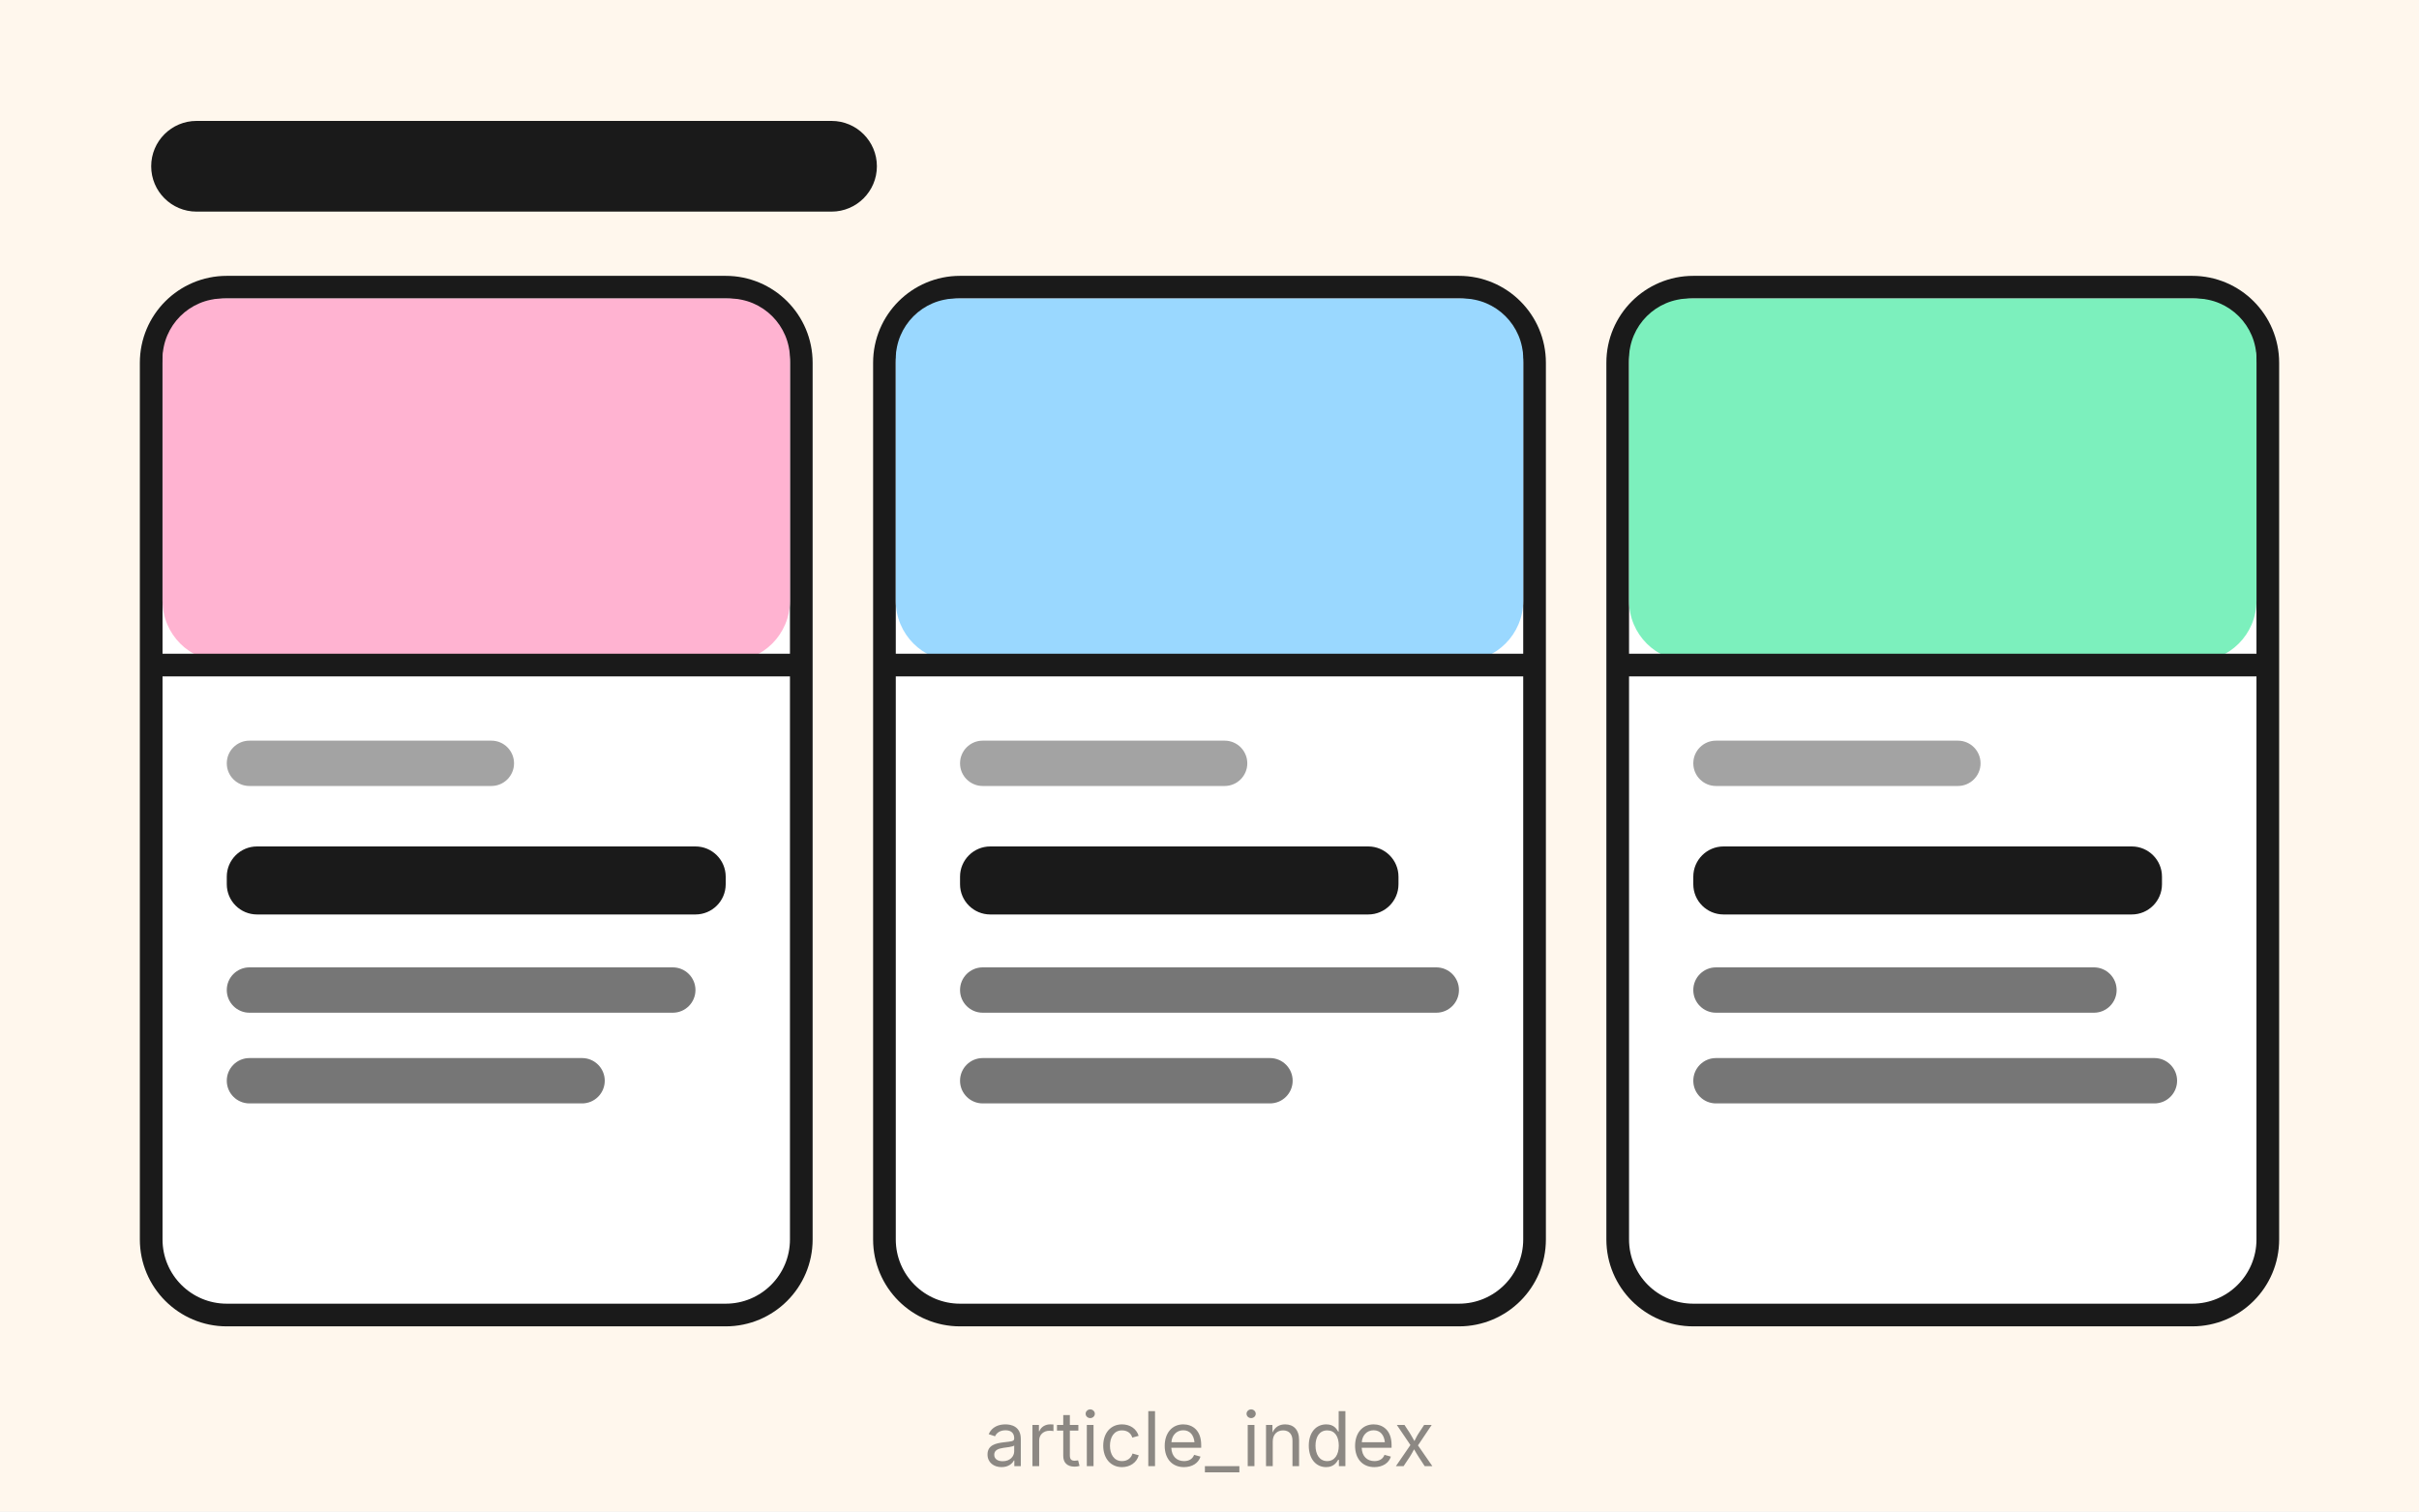
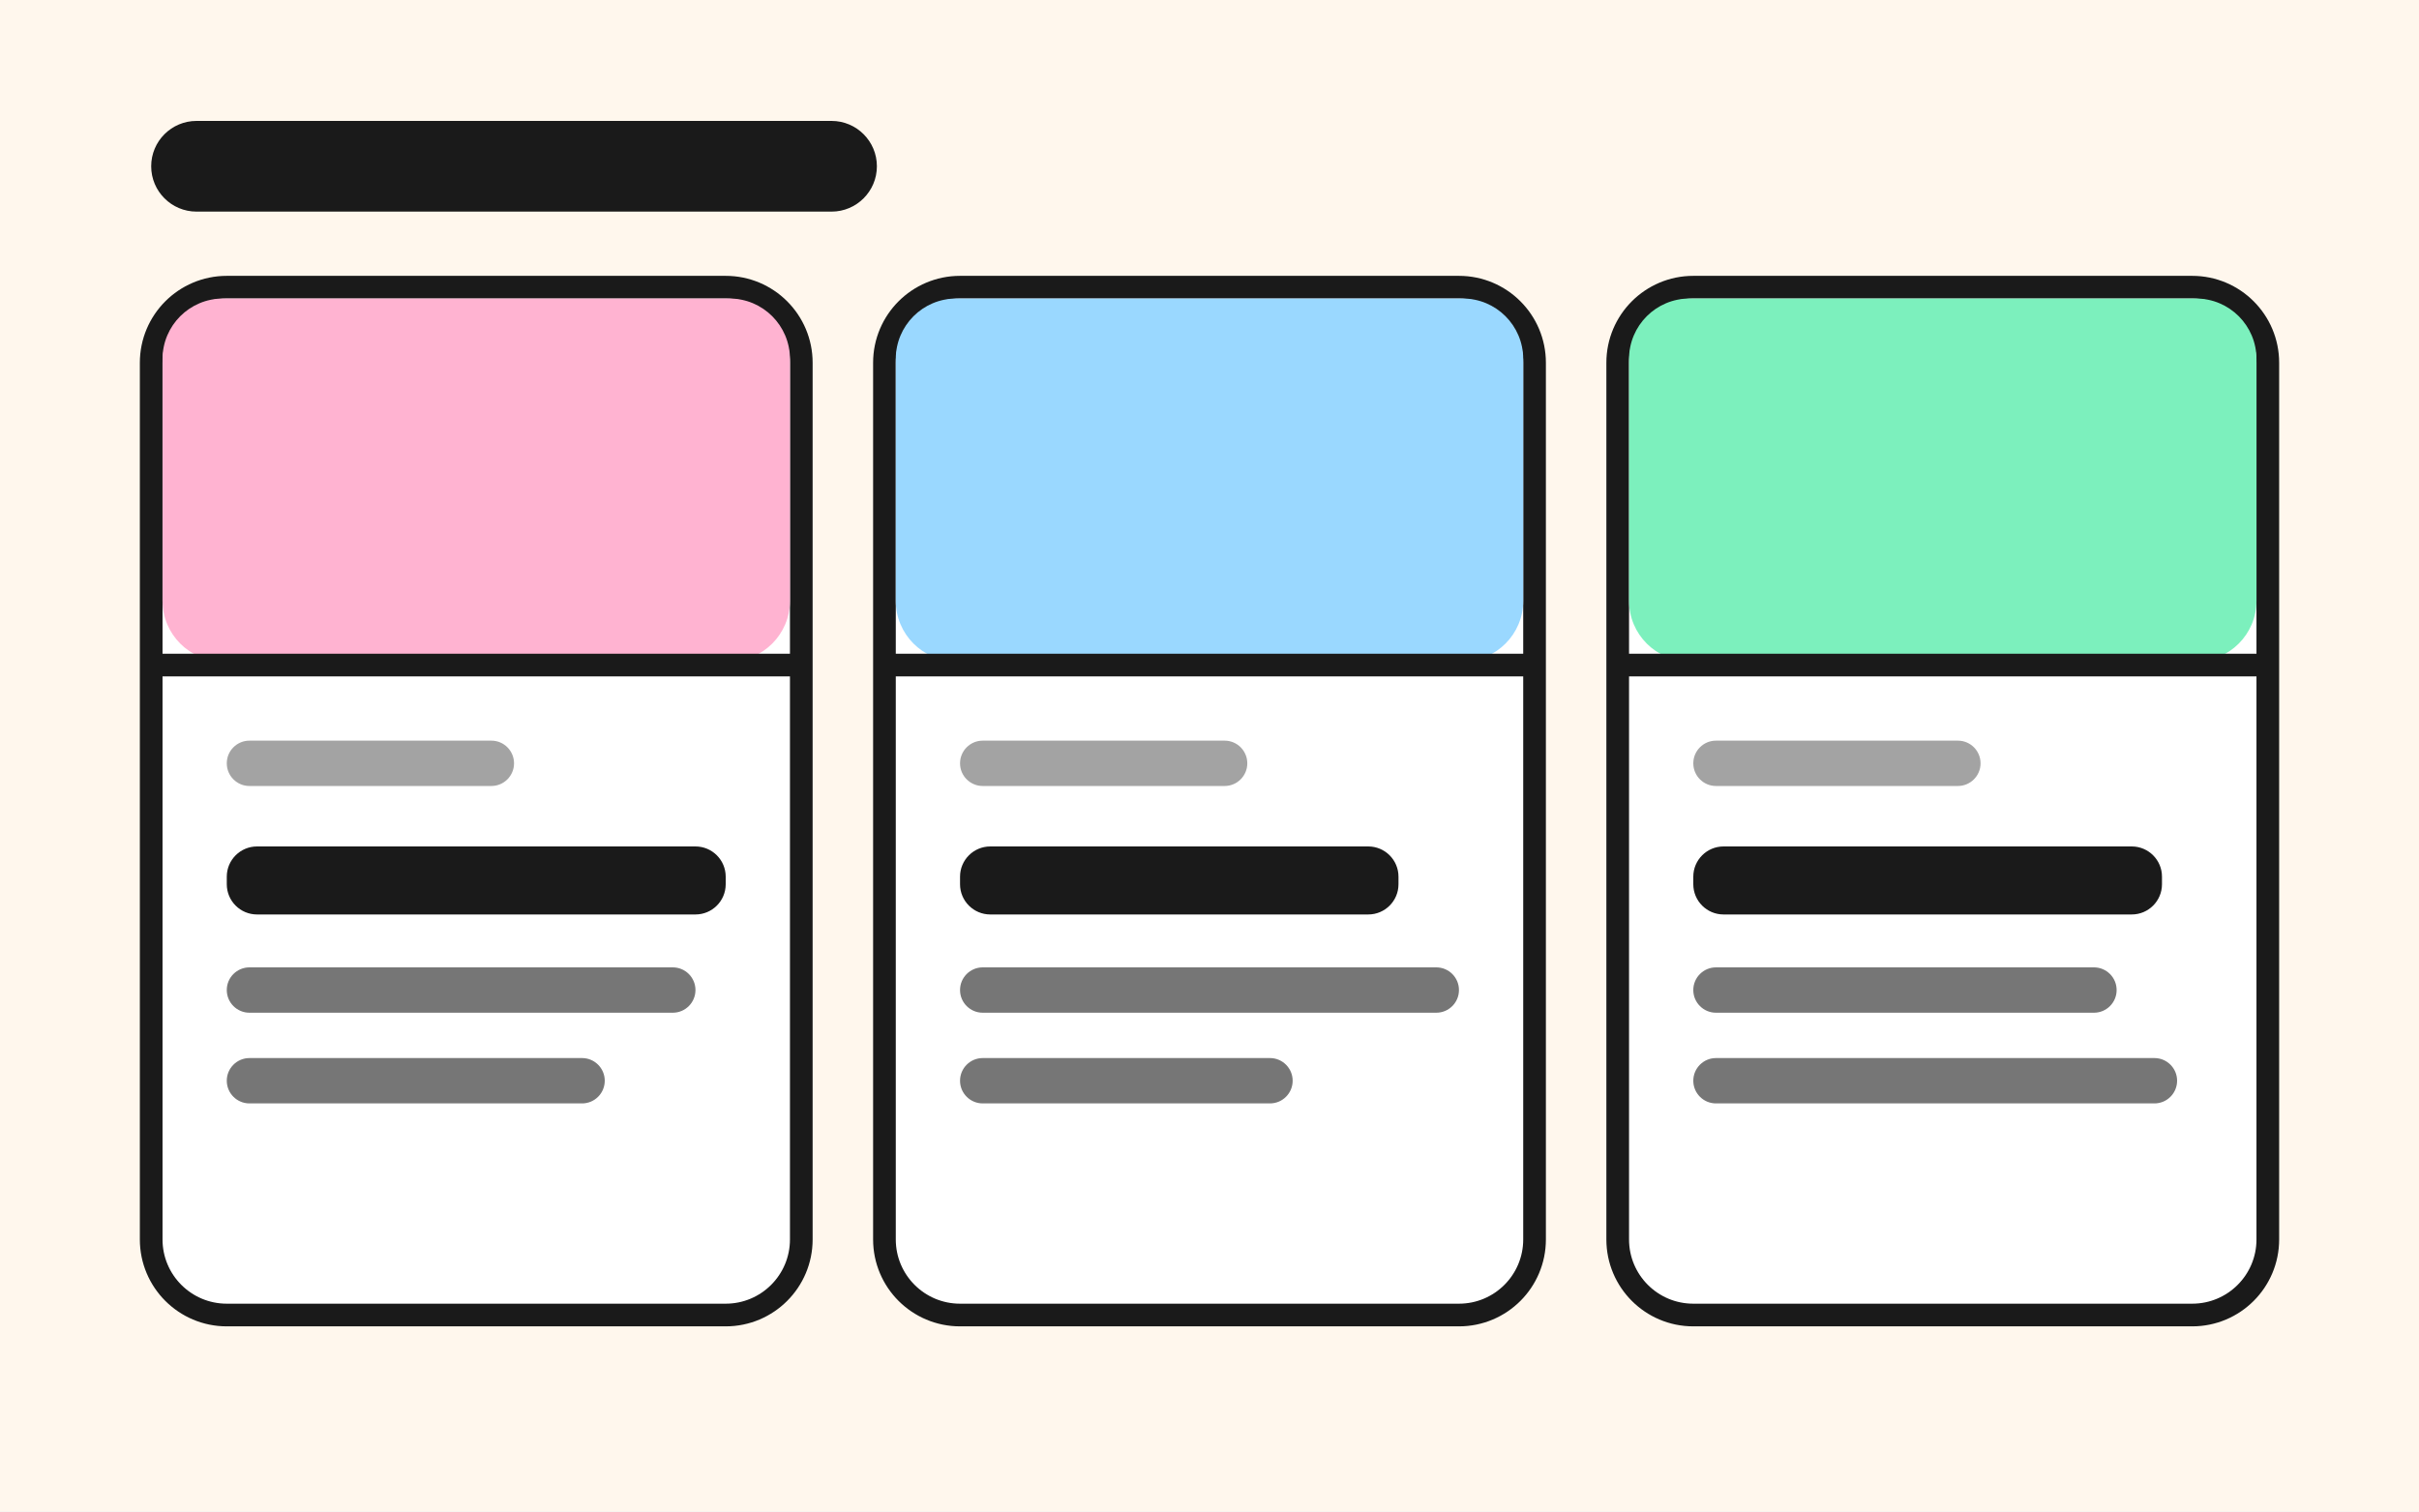
<svg xmlns="http://www.w3.org/2000/svg" viewBox="0 0 320 200" width="320" height="200">
  <rect width="320" height="200" fill="#fff7ed" />
  <rect x="20" y="16" width="96" height="12" rx="6" fill="#1a1a1a" />
  <g transform="translate(20 38)">
    <rect width="86" height="136" rx="10" fill="#ffffff" stroke="#1a1a1a" stroke-width="3" />
    <rect x="1.5" y="1.5" width="83" height="48" rx="8" fill="#ffb3d1" />
    <line x1="0" y1="50" x2="86" y2="50" stroke="#1a1a1a" stroke-width="3" />
    <rect x="10" y="60" width="38" height="6" rx="3" fill="#1a1a1a" opacity="0.4" />
    <rect x="10" y="74" width="66" height="9" rx="4" fill="#1a1a1a" />
    <rect x="10" y="90" width="62" height="6" rx="3" fill="#1a1a1a" opacity="0.6" />
    <rect x="10" y="102" width="50" height="6" rx="3" fill="#1a1a1a" opacity="0.6" />
  </g>
  <g transform="translate(117 38)">
    <rect width="86" height="136" rx="10" fill="#ffffff" stroke="#1a1a1a" stroke-width="3" />
    <rect x="1.5" y="1.5" width="83" height="48" rx="8" fill="#9ad8ff" />
    <line x1="0" y1="50" x2="86" y2="50" stroke="#1a1a1a" stroke-width="3" />
    <rect x="10" y="60" width="38" height="6" rx="3" fill="#1a1a1a" opacity="0.4" />
    <rect x="10" y="74" width="58" height="9" rx="4" fill="#1a1a1a" />
    <rect x="10" y="90" width="66" height="6" rx="3" fill="#1a1a1a" opacity="0.6" />
    <rect x="10" y="102" width="44" height="6" rx="3" fill="#1a1a1a" opacity="0.6" />
  </g>
  <g transform="translate(214 38)">
    <rect width="86" height="136" rx="10" fill="#ffffff" stroke="#1a1a1a" stroke-width="3" />
    <rect x="1.5" y="1.5" width="83" height="48" rx="8" fill="#7cf0bd" />
    <line x1="0" y1="50" x2="86" y2="50" stroke="#1a1a1a" stroke-width="3" />
    <rect x="10" y="60" width="38" height="6" rx="3" fill="#1a1a1a" opacity="0.4" />
    <rect x="10" y="74" width="62" height="9" rx="4" fill="#1a1a1a" />
    <rect x="10" y="90" width="56" height="6" rx="3" fill="#1a1a1a" opacity="0.6" />
    <rect x="10" y="102" width="64" height="6" rx="3" fill="#1a1a1a" opacity="0.6" />
  </g>
-   <text x="160" y="194" text-anchor="middle" font-family="Inter, sans-serif" font-size="10" fill="#1a1a1a" opacity="0.5">article_index</text>
</svg>
